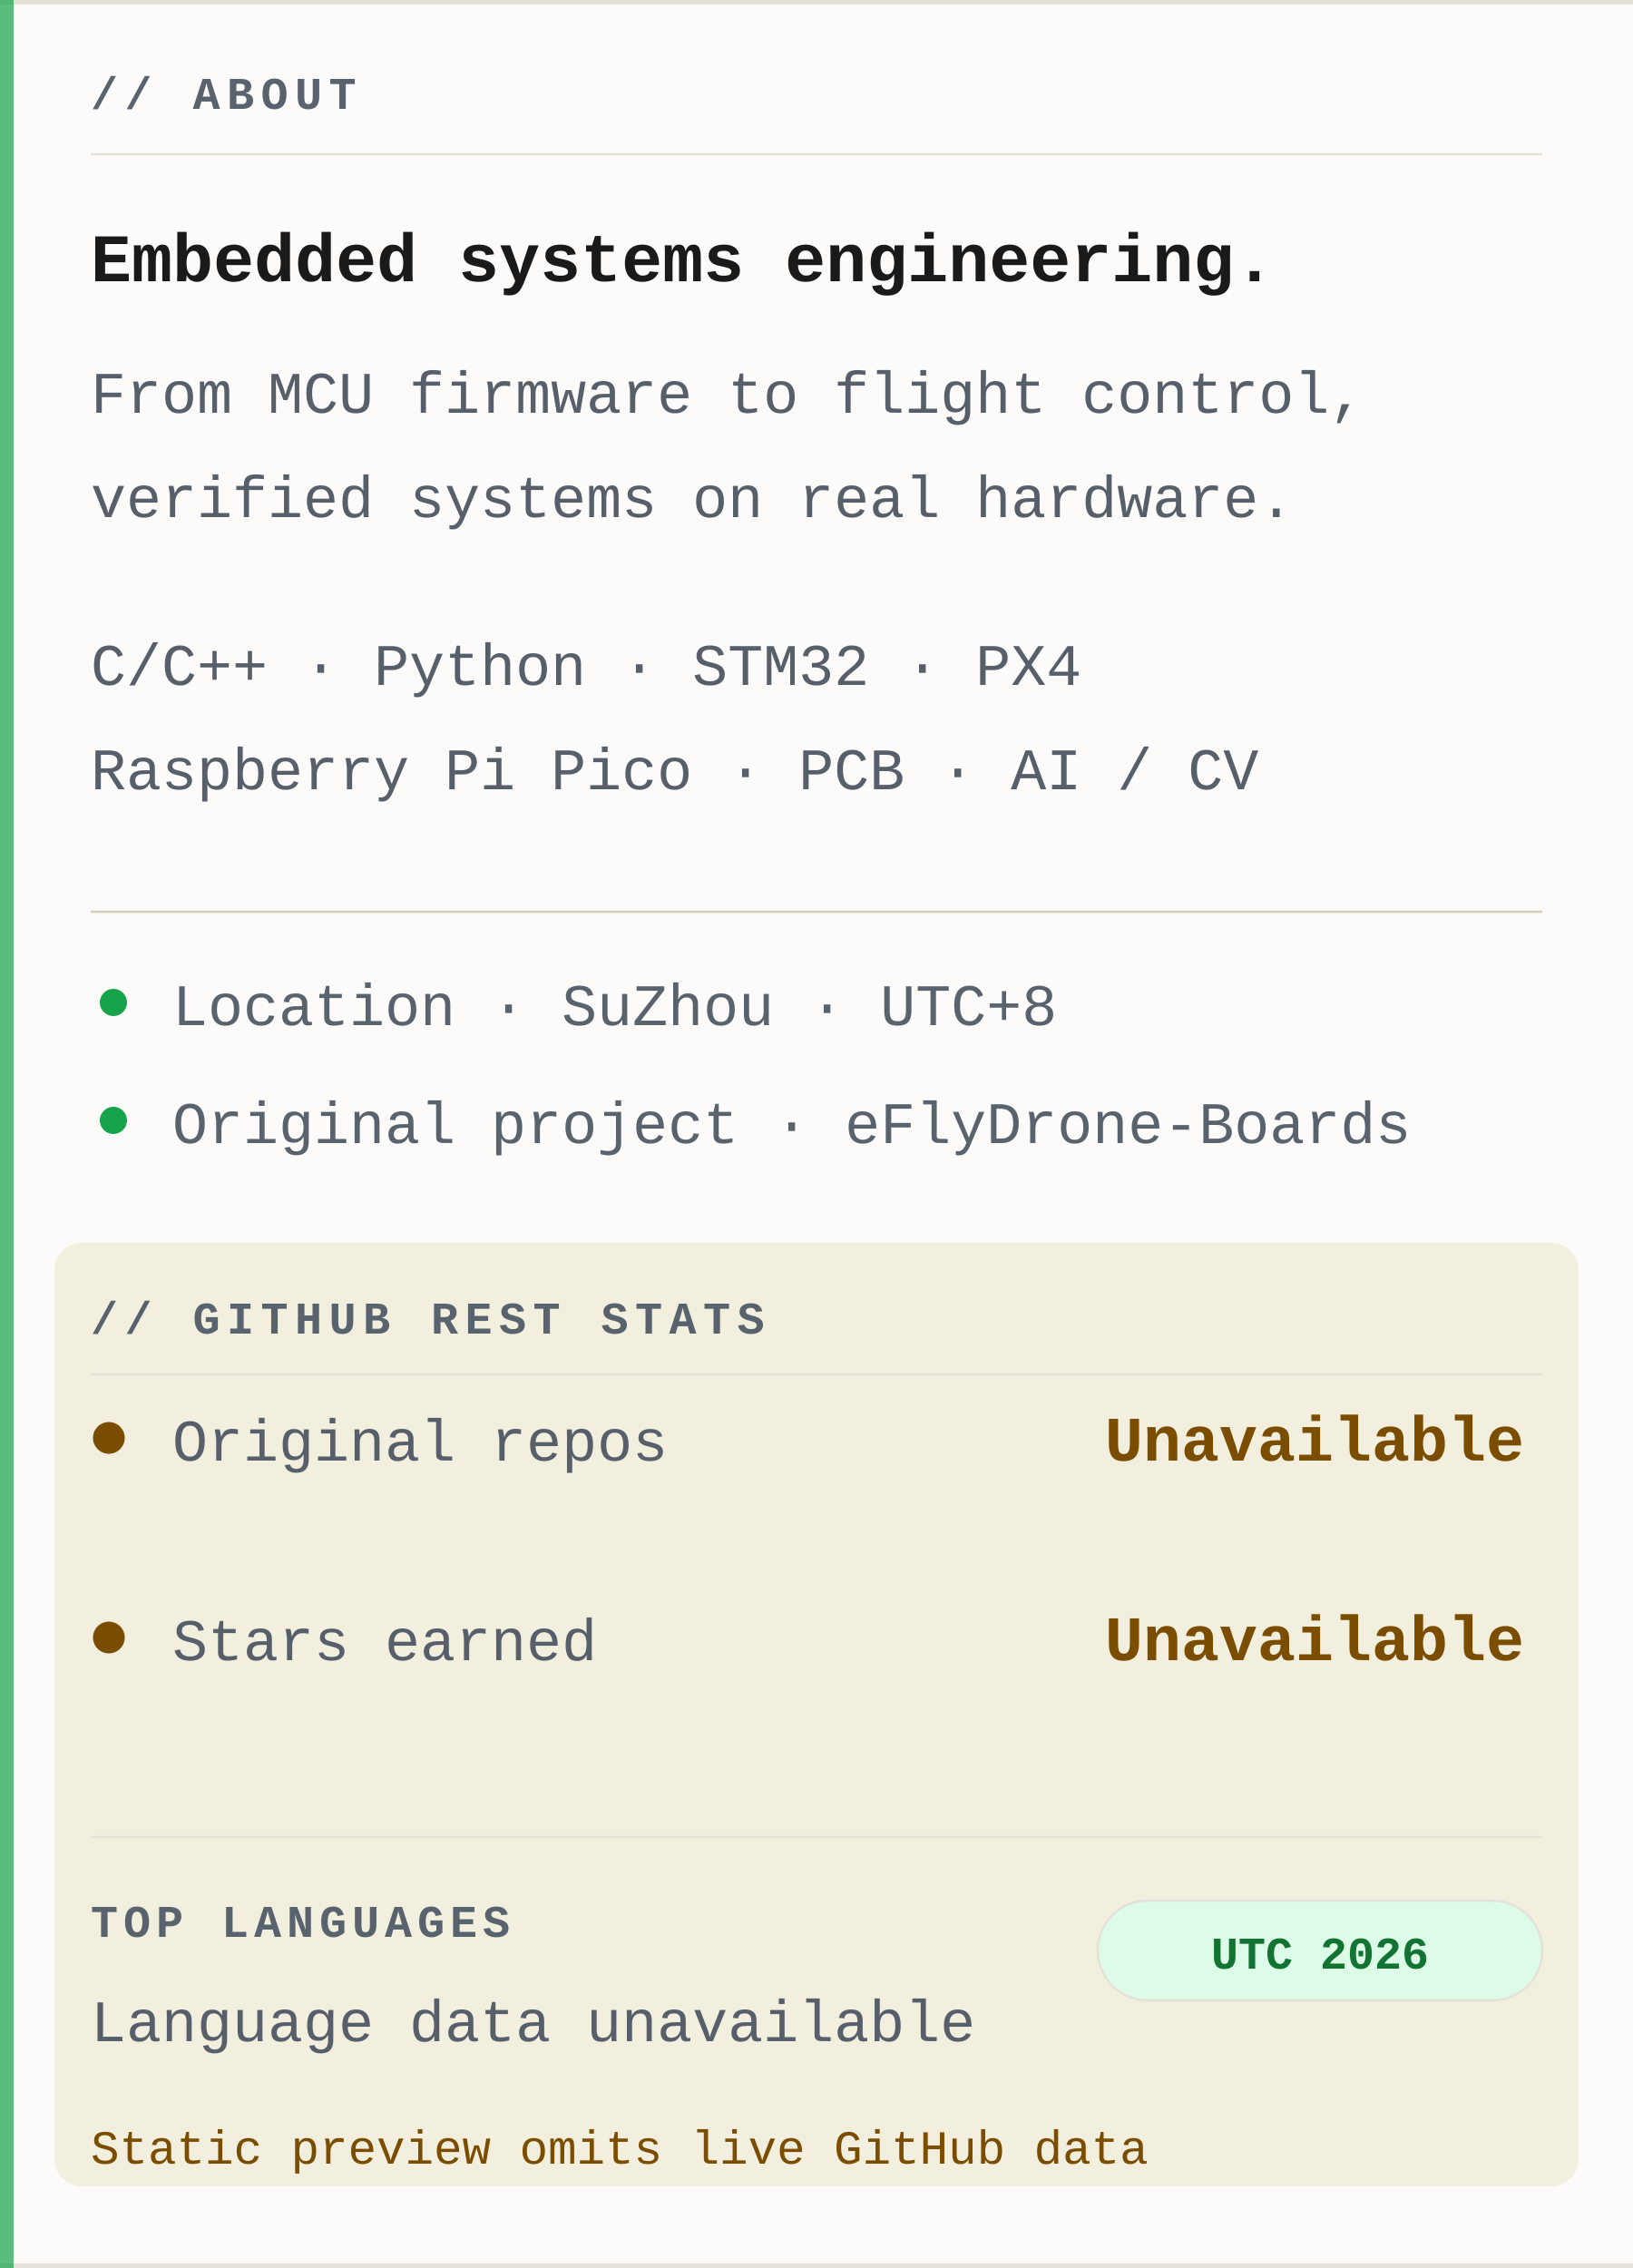
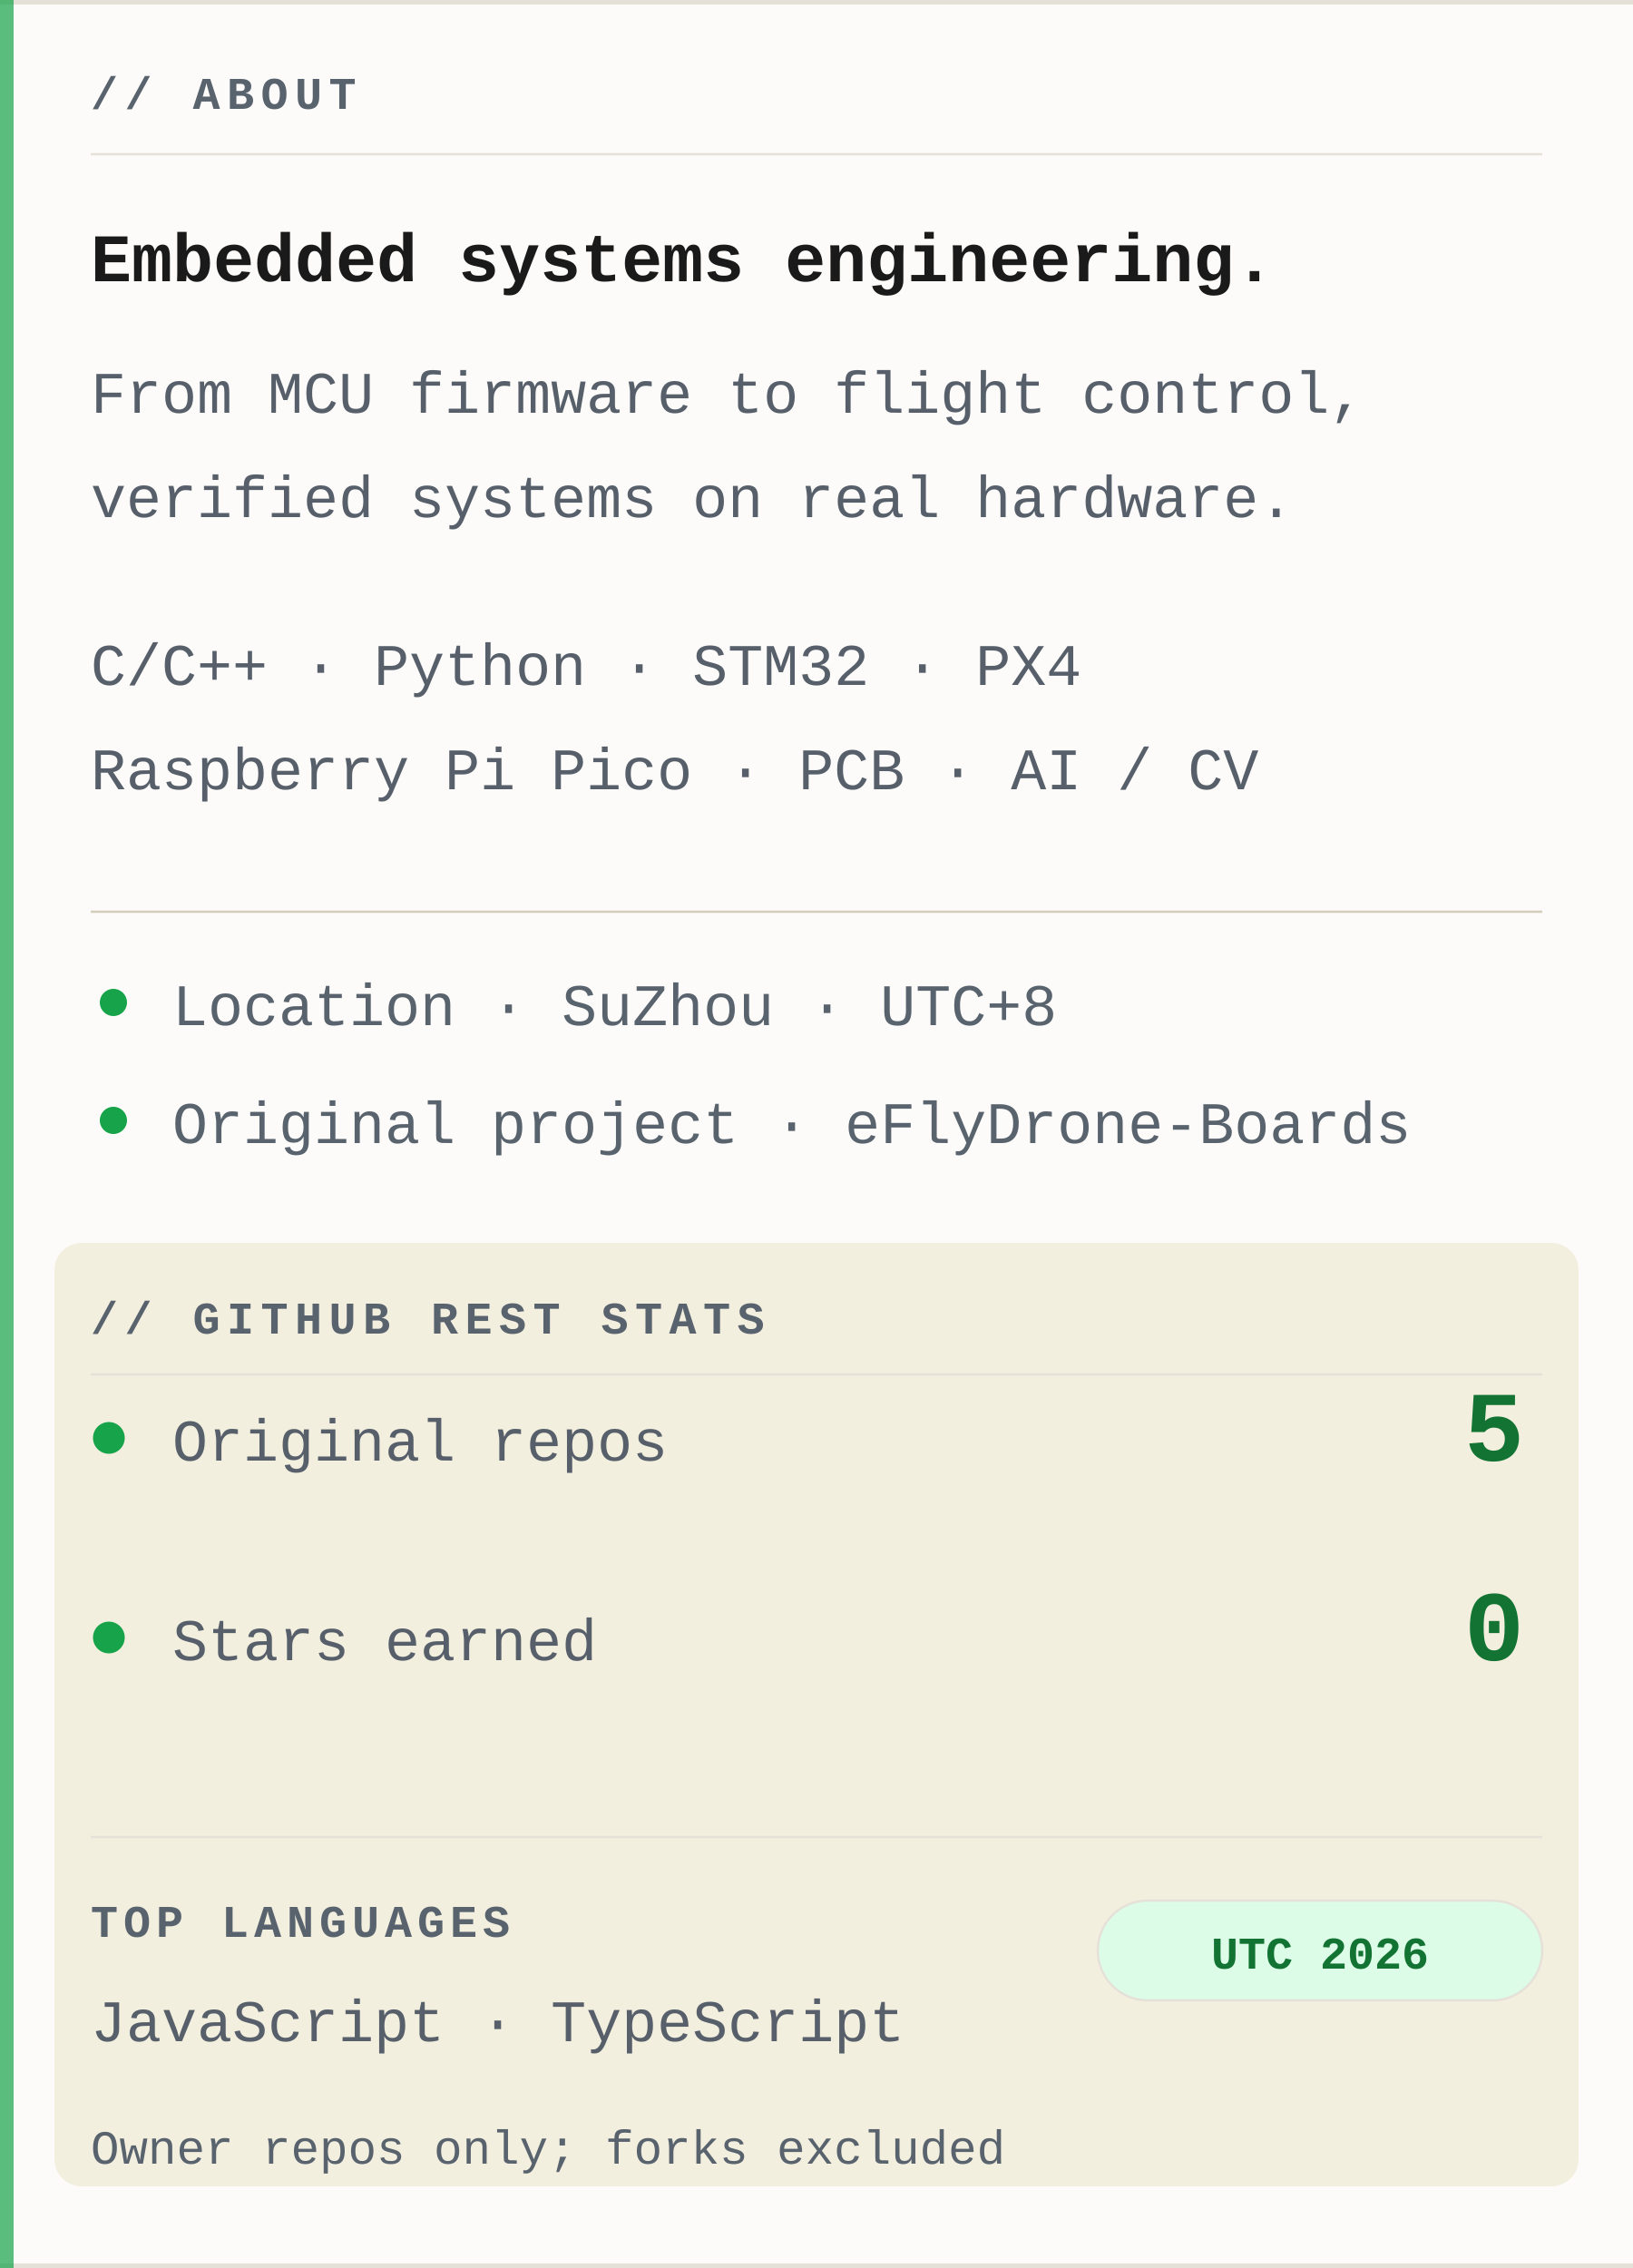
<svg xmlns="http://www.w3.org/2000/svg" width="360" height="500" viewBox="0 0 360 500" role="img" aria-labelledby="title desc">
  <rect width="360" height="500" fill="#fcfbf9" />
  <path d="M0 .5H360M0 499.5H360" stroke="#e5e1d8" stroke-width="1" />
  <text x="20" y="24" font-family="'Courier New', Consolas, monospace" font-size="10" font-weight="700" letter-spacing="1.5" fill="#59636e">// ABOUT</text>
  <path d="M20 34H340" stroke="#e5e1d8" stroke-width=".5" />
  <text x="20" y="62" font-family="'Courier New', Consolas, monospace" font-size="15" font-weight="700" fill="#1a1a1a">Embedded systems engineering.</text>
  <text x="20" y="91" font-family="'Courier New', Consolas, monospace" font-size="13" fill="#57606a">From MCU firmware to flight control,</text>
  <text x="20" y="114" font-family="'Courier New', Consolas, monospace" font-size="13" fill="#57606a">verified systems on real hardware.</text>
  <text x="20" y="151" font-family="'Courier New', Consolas, monospace" font-size="13" fill="#57606a">C/C++ · Python · STM32 · PX4</text>
  <text x="20" y="174" font-family="'Courier New', Consolas, monospace" font-size="13" fill="#57606a">Raspberry Pi Pico · PCB · AI / CV</text>
  <path d="M20 201H340" stroke="#d4cdbc" stroke-width=".5" />
  <circle cx="25" cy="221" r="3" fill="#16a34a" />
  <text x="38" y="226" font-family="'Courier New', Consolas, monospace" font-size="13" fill="#59636e">Location · SuZhou · UTC+8</text>
  <circle cx="25" cy="247" r="3" fill="#16a34a" />
  <text x="38" y="252" font-family="'Courier New', Consolas, monospace" font-size="13" fill="#59636e">Original project · eFlyDrone-Boards</text>
  <rect x="12" y="274" width="336" height="208" rx="6" fill="#f0ead6" opacity=".72" />
  <text x="20" y="294" font-family="'Courier New', Consolas, monospace" font-size="10" font-weight="700" letter-spacing="1.5" fill="#59636e">// GITHUB REST STATS</text>
  <path d="M20 303H340" stroke="#e5e1d8" stroke-width=".5" />
-   <circle cx="24" cy="317" r="3.5" fill="#7a4d00" />
+   <circle cx="24" cy="317" r="3.5" fill="#16a34a" />
  <text x="38" y="322" font-family="'Courier New', Consolas, monospace" font-size="13" fill="#57606a">Original repos</text>
-   <text x="336" y="322" text-anchor="end" font-family="'Courier New', Consolas, monospace" font-size="14" font-weight="700" fill="#7a4d00">Unavailable</text>
-   <circle cx="24" cy="361" r="3.5" fill="#7a4d00" />
+   <text x="336" y="322" text-anchor="end" font-family="'Courier New', Consolas, monospace" font-size="22" font-weight="700" fill="#137333">5</text>
+   <circle cx="24" cy="361" r="3.5" fill="#16a34a" />
  <text x="38" y="366" font-family="'Courier New', Consolas, monospace" font-size="13" fill="#57606a">Stars earned</text>
-   <text x="336" y="366" text-anchor="end" font-family="'Courier New', Consolas, monospace" font-size="14" font-weight="700" fill="#7a4d00">Unavailable</text>
+   <text x="336" y="366" text-anchor="end" font-family="'Courier New', Consolas, monospace" font-size="22" font-weight="700" fill="#137333">0</text>
  <path d="M20 405H340" stroke="#e5e1d8" stroke-width=".5" />
  <text x="20" y="427" font-family="'Courier New', Consolas, monospace" font-size="10" font-weight="700" letter-spacing="1.2" fill="#59636e">TOP LANGUAGES</text>
-   <text x="20" y="450" font-family="'Courier New', Consolas, monospace" font-size="13" fill="#57606a">Language data unavailable</text>
+   <text x="20" y="450" font-family="'Courier New', Consolas, monospace" font-size="13" fill="#57606a">JavaScript · TypeScript</text>
  <rect x="242" y="419" width="98" height="22" rx="11" fill="#dcfce7" stroke="#e5e1d8" stroke-width=".5" />
  <text x="291" y="434" text-anchor="middle" font-family="'Courier New', Consolas, monospace" font-size="10" font-weight="700" fill="#137333">UTC 2026</text>
-   <text x="20" y="477" font-family="'Courier New', Consolas, monospace" font-size="10.5" fill="#7a4d00">Static preview omits live GitHub data</text>
+   <text x="20" y="477" font-family="'Courier New', Consolas, monospace" font-size="10.5" fill="#59636e">Owner repos only; forks excluded</text>
  <rect width="3" height="500" fill="#16a34a" opacity=".7" />
</svg>
